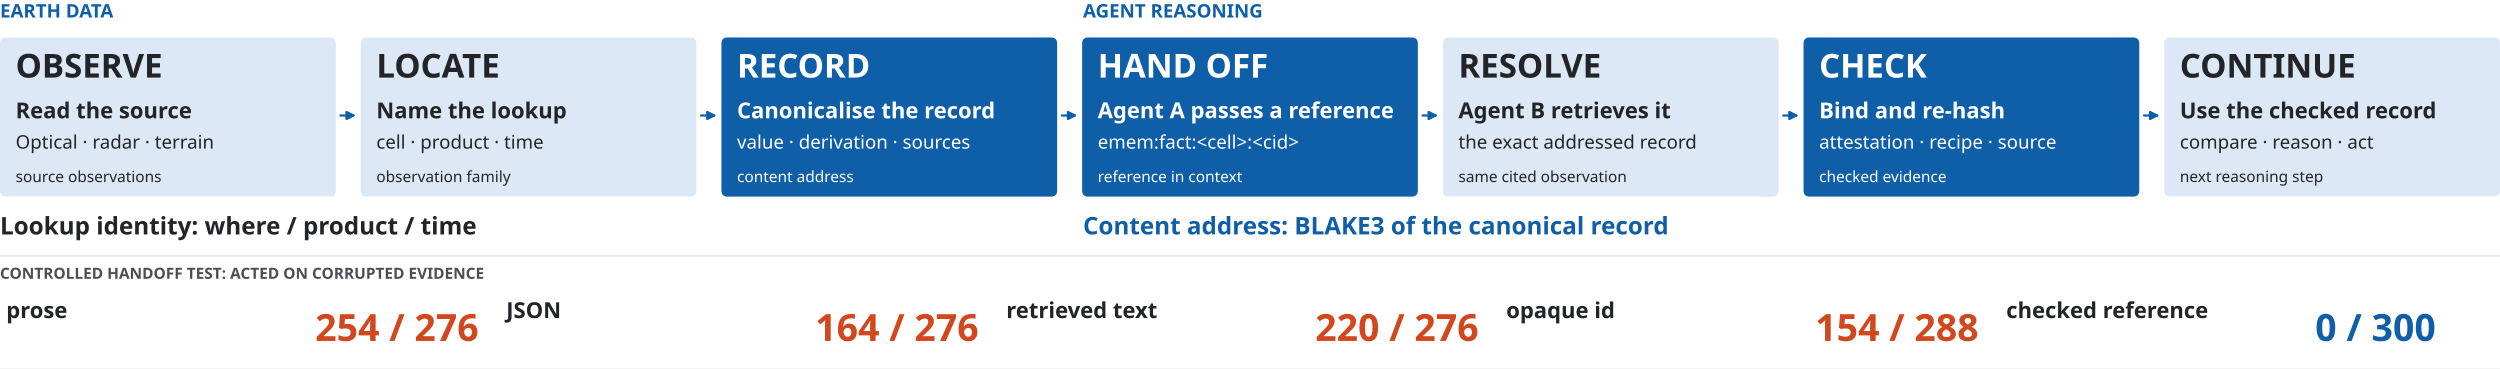
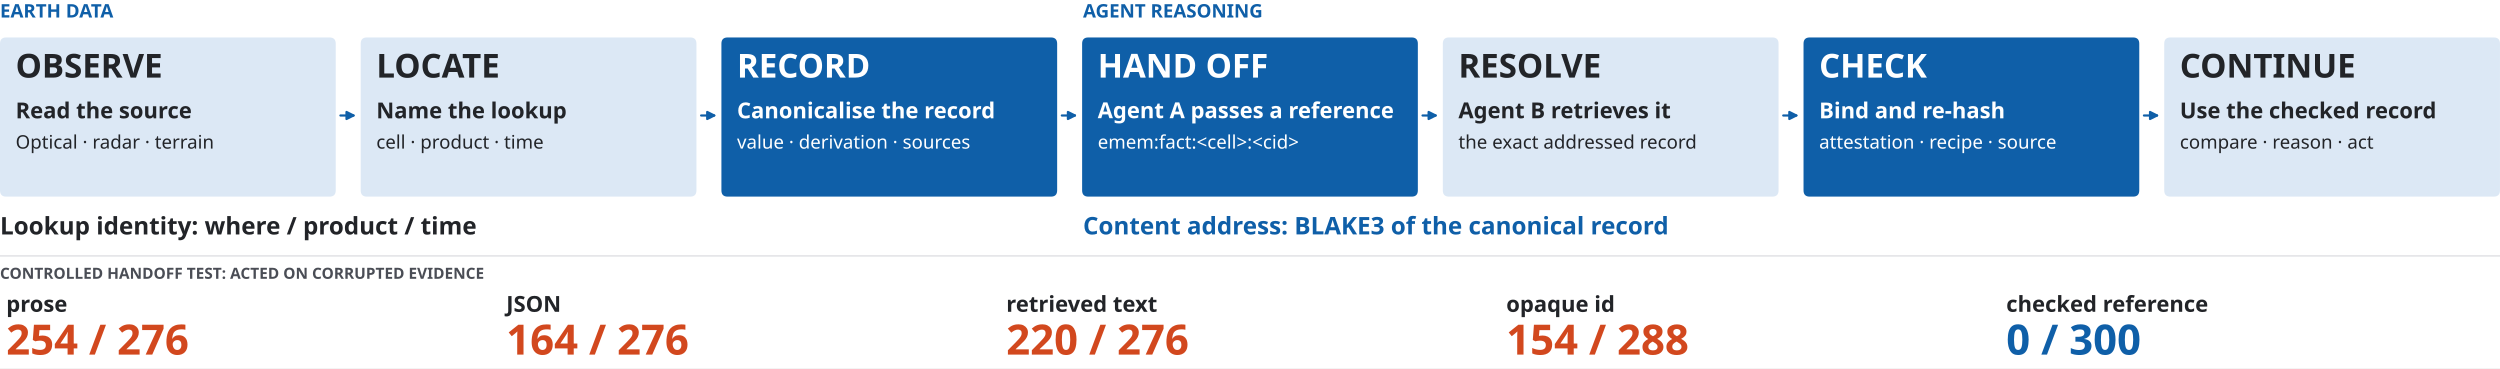
<svg xmlns="http://www.w3.org/2000/svg" width="2270.551pt" height="334.488pt" viewBox="0 0 2270.551 334.488" version="1.1">
  <defs>
    <style type="text/css">*{stroke-linejoin: round; stroke-linecap: butt}</style>
  </defs>
  <g id="figure_1">
    <g id="patch_1">
      <path d="M 0 334.488  L 2270.551 334.488  L 2270.551 0  L 0 0  z " style="fill: #ffffff" />
    </g>
    <g id="axes_1">
      <g id="patch_2">
-         <path d="M 5.669 34.016  L 299.254 34.016  Q 304.923 34.016 304.923 39.685  L 304.923 172.913  Q 304.923 178.583 299.254 178.583  L 5.669 178.583  Q 0 178.583 0 172.913  L 0 39.685  Q 0 34.016 5.669 34.016  z " clip-path="url(#paa4c42ed9e)" style="fill: #dce8f5" />
+         <path d="M 5.669 34.016  L 299.254 34.016  Q 304.923 34.016 304.923 39.685  L 304.923 172.913  Q 304.923 178.583 299.254 178.583  L 5.669 178.583  Q 0 178.583 0 172.913  L 0 39.685  Q 0 34.016 5.669 34.016  z " clip-path="url(#p953ed32cb2)" style="fill: #dce8f5" />
      </g>
      <g id="patch_3">
-         <path d="M 309.188 104.882  Q 316.261 104.882 321.098 104.882  " clip-path="url(#paa4c42ed9e)" style="fill: none; stroke: #0f5fa8; stroke-width: 2; stroke-linecap: round" />
-         <path d="M 314.698 101.682  L 321.098 104.882  L 314.698 108.082  z " clip-path="url(#paa4c42ed9e)" style="fill: #0f5fa8; stroke: #0f5fa8; stroke-width: 2; stroke-linecap: round" />
+         <path d="M 309.188 104.882  Q 316.261 104.882 321.098 104.882  " clip-path="url(#p953ed32cb2)" style="fill: none; stroke: #0f5fa8; stroke-width: 2; stroke-linecap: round" />
+         <path d="M 314.698 101.682  L 321.098 104.882  L 314.698 108.082  z " clip-path="url(#p953ed32cb2)" style="fill: #0f5fa8; stroke: #0f5fa8; stroke-width: 2; stroke-linecap: round" />
      </g>
      <g id="patch_4">
-         <path d="M 333.269 34.016  L 626.854 34.016  Q 632.523 34.016 632.523 39.685  L 632.523 172.913  Q 632.523 178.583 626.854 178.583  L 333.269 178.583  Q 327.6 178.583 327.6 172.913  L 327.6 39.685  Q 327.6 34.016 333.269 34.016  z " clip-path="url(#paa4c42ed9e)" style="fill: #dce8f5" />
+         <path d="M 333.269 34.016  L 626.854 34.016  Q 632.523 34.016 632.523 39.685  L 632.523 172.913  Q 632.523 178.583 626.854 178.583  L 333.269 178.583  Q 327.6 178.583 327.6 172.913  L 327.6 39.685  Q 327.6 34.016 333.269 34.016  z " clip-path="url(#p953ed32cb2)" style="fill: #dce8f5" />
      </g>
      <g id="patch_5">
-         <path d="M 636.788 104.882  Q 643.861 104.882 648.698 104.882  " clip-path="url(#paa4c42ed9e)" style="fill: none; stroke: #0f5fa8; stroke-width: 2; stroke-linecap: round" />
-         <path d="M 642.298 101.682  L 648.698 104.882  L 642.298 108.082  z " clip-path="url(#paa4c42ed9e)" style="fill: #0f5fa8; stroke: #0f5fa8; stroke-width: 2; stroke-linecap: round" />
+         <path d="M 636.788 104.882  Q 643.861 104.882 648.698 104.882  " clip-path="url(#p953ed32cb2)" style="fill: none; stroke: #0f5fa8; stroke-width: 2; stroke-linecap: round" />
+         <path d="M 642.298 101.682  L 648.698 104.882  L 642.298 108.082  z " clip-path="url(#p953ed32cb2)" style="fill: #0f5fa8; stroke: #0f5fa8; stroke-width: 2; stroke-linecap: round" />
      </g>
      <g id="patch_6">
-         <path d="M 660.869 34.016  L 954.454 34.016  Q 960.123 34.016 960.123 39.685  L 960.123 172.913  Q 960.123 178.583 954.454 178.583  L 660.869 178.583  Q 655.2 178.583 655.2 172.913  L 655.2 39.685  Q 655.2 34.016 660.869 34.016  z " clip-path="url(#paa4c42ed9e)" style="fill: #0f5fa8" />
+         <path d="M 660.869 34.016  L 954.454 34.016  Q 960.123 34.016 960.123 39.685  L 960.123 172.913  Q 960.123 178.583 954.454 178.583  L 660.869 178.583  Q 655.2 178.583 655.2 172.913  L 655.2 39.685  Q 655.2 34.016 660.869 34.016  z " clip-path="url(#p953ed32cb2)" style="fill: #0f5fa8" />
      </g>
      <g id="patch_7">
-         <path d="M 964.388 104.882  Q 971.461 104.882 976.298 104.882  " clip-path="url(#paa4c42ed9e)" style="fill: none; stroke: #0f5fa8; stroke-width: 2; stroke-linecap: round" />
-         <path d="M 969.898 101.682  L 976.298 104.882  L 969.898 108.082  z " clip-path="url(#paa4c42ed9e)" style="fill: #0f5fa8; stroke: #0f5fa8; stroke-width: 2; stroke-linecap: round" />
+         <path d="M 964.388 104.882  Q 971.461 104.882 976.298 104.882  " clip-path="url(#p953ed32cb2)" style="fill: none; stroke: #0f5fa8; stroke-width: 2; stroke-linecap: round" />
+         <path d="M 969.898 101.682  L 976.298 104.882  L 969.898 108.082  z " clip-path="url(#p953ed32cb2)" style="fill: #0f5fa8; stroke: #0f5fa8; stroke-width: 2; stroke-linecap: round" />
      </g>
      <g id="patch_8">
-         <path d="M 988.469 34.016  L 1282.054 34.016  Q 1287.723 34.016 1287.723 39.685  L 1287.723 172.913  Q 1287.723 178.583 1282.054 178.583  L 988.469 178.583  Q 982.8 178.583 982.8 172.913  L 982.8 39.685  Q 982.8 34.016 988.469 34.016  z " clip-path="url(#paa4c42ed9e)" style="fill: #0f5fa8" />
+         <path d="M 988.469 34.016  L 1282.054 34.016  Q 1287.723 34.016 1287.723 39.685  L 1287.723 172.913  Q 1287.723 178.583 1282.054 178.583  L 988.469 178.583  Q 982.8 178.583 982.8 172.913  L 982.8 39.685  Q 982.8 34.016 988.469 34.016  z " clip-path="url(#p953ed32cb2)" style="fill: #0f5fa8" />
      </g>
      <g id="patch_9">
-         <path d="M 1291.988 104.882  Q 1299.061 104.882 1303.898 104.882  " clip-path="url(#paa4c42ed9e)" style="fill: none; stroke: #0f5fa8; stroke-width: 2; stroke-linecap: round" />
-         <path d="M 1297.498 101.682  L 1303.898 104.882  L 1297.498 108.082  z " clip-path="url(#paa4c42ed9e)" style="fill: #0f5fa8; stroke: #0f5fa8; stroke-width: 2; stroke-linecap: round" />
+         <path d="M 1291.988 104.882  Q 1299.061 104.882 1303.898 104.882  " clip-path="url(#p953ed32cb2)" style="fill: none; stroke: #0f5fa8; stroke-width: 2; stroke-linecap: round" />
+         <path d="M 1297.498 101.682  L 1303.898 104.882  L 1297.498 108.082  z " clip-path="url(#p953ed32cb2)" style="fill: #0f5fa8; stroke: #0f5fa8; stroke-width: 2; stroke-linecap: round" />
      </g>
      <g id="patch_10">
-         <path d="M 1316.069 34.016  L 1609.654 34.016  Q 1615.323 34.016 1615.323 39.685  L 1615.323 172.913  Q 1615.323 178.583 1609.654 178.583  L 1316.069 178.583  Q 1310.4 178.583 1310.4 172.913  L 1310.4 39.685  Q 1310.4 34.016 1316.069 34.016  z " clip-path="url(#paa4c42ed9e)" style="fill: #dce8f5" />
+         <path d="M 1316.069 34.016  L 1609.654 34.016  Q 1615.323 34.016 1615.323 39.685  L 1615.323 172.913  Q 1615.323 178.583 1609.654 178.583  L 1316.069 178.583  Q 1310.4 178.583 1310.4 172.913  L 1310.4 39.685  Q 1310.4 34.016 1316.069 34.016  z " clip-path="url(#p953ed32cb2)" style="fill: #dce8f5" />
      </g>
      <g id="patch_11">
-         <path d="M 1619.588 104.882  Q 1626.661 104.882 1631.498 104.882  " clip-path="url(#paa4c42ed9e)" style="fill: none; stroke: #0f5fa8; stroke-width: 2; stroke-linecap: round" />
-         <path d="M 1625.098 101.682  L 1631.498 104.882  L 1625.098 108.082  z " clip-path="url(#paa4c42ed9e)" style="fill: #0f5fa8; stroke: #0f5fa8; stroke-width: 2; stroke-linecap: round" />
+         <path d="M 1619.588 104.882  Q 1626.661 104.882 1631.498 104.882  " clip-path="url(#p953ed32cb2)" style="fill: none; stroke: #0f5fa8; stroke-width: 2; stroke-linecap: round" />
+         <path d="M 1625.098 101.682  L 1631.498 104.882  L 1625.098 108.082  z " clip-path="url(#p953ed32cb2)" style="fill: #0f5fa8; stroke: #0f5fa8; stroke-width: 2; stroke-linecap: round" />
      </g>
      <g id="patch_12">
-         <path d="M 1643.669 34.016  L 1937.254 34.016  Q 1942.923 34.016 1942.923 39.685  L 1942.923 172.913  Q 1942.923 178.583 1937.254 178.583  L 1643.669 178.583  Q 1638 178.583 1638 172.913  L 1638 39.685  Q 1638 34.016 1643.669 34.016  z " clip-path="url(#paa4c42ed9e)" style="fill: #0f5fa8" />
+         <path d="M 1643.669 34.016  L 1937.254 34.016  Q 1942.923 34.016 1942.923 39.685  L 1942.923 172.913  Q 1942.923 178.583 1937.254 178.583  L 1643.669 178.583  Q 1638 178.583 1638 172.913  L 1638 39.685  Q 1638 34.016 1643.669 34.016  z " clip-path="url(#p953ed32cb2)" style="fill: #0f5fa8" />
      </g>
      <g id="patch_13">
-         <path d="M 1947.188 104.882  Q 1954.261 104.882 1959.098 104.882  " clip-path="url(#paa4c42ed9e)" style="fill: none; stroke: #0f5fa8; stroke-width: 2; stroke-linecap: round" />
-         <path d="M 1952.698 101.682  L 1959.098 104.882  L 1952.698 108.082  z " clip-path="url(#paa4c42ed9e)" style="fill: #0f5fa8; stroke: #0f5fa8; stroke-width: 2; stroke-linecap: round" />
+         <path d="M 1947.188 104.882  Q 1954.261 104.882 1959.098 104.882  " clip-path="url(#p953ed32cb2)" style="fill: none; stroke: #0f5fa8; stroke-width: 2; stroke-linecap: round" />
+         <path d="M 1952.698 101.682  L 1959.098 104.882  L 1952.698 108.082  z " clip-path="url(#p953ed32cb2)" style="fill: #0f5fa8; stroke: #0f5fa8; stroke-width: 2; stroke-linecap: round" />
      </g>
      <g id="patch_14">
-         <path d="M 1971.269 34.016  L 2264.854 34.016  Q 2270.523 34.016 2270.523 39.685  L 2270.523 172.913  Q 2270.523 178.583 2264.854 178.583  L 1971.269 178.583  Q 1965.6 178.583 1965.6 172.913  L 1965.6 39.685  Q 1965.6 34.016 1971.269 34.016  z " clip-path="url(#paa4c42ed9e)" style="fill: #dce8f5" />
+         <path d="M 1971.269 34.016  L 2264.854 34.016  Q 2270.523 34.016 2270.523 39.685  L 2270.523 172.913  Q 2270.523 178.583 2264.854 178.583  L 1971.269 178.583  Q 1965.6 178.583 1965.6 172.913  L 1965.6 39.685  Q 1965.6 34.016 1971.269 34.016  z " clip-path="url(#p953ed32cb2)" style="fill: #dce8f5" />
      </g>
      <g id="line2d_1">
-         <path d="M 0 232.441  L 2270.551 232.441  " clip-path="url(#paa4c42ed9e)" style="fill: none; stroke: #d5d6da; stroke-linecap: square" />
+         <path d="M 0 232.441  L 2270.551 232.441  " clip-path="url(#p953ed32cb2)" style="fill: none; stroke: #d5d6da; stroke-linecap: square" />
      </g>
      <g id="text_1">
        <text style="font-weight: 700; font-size: 17px; font-family: 'IBM Plex Sans'; text-anchor: start; fill: #0f5fa8" x="0" y="15.929" transform="rotate(-0 0 15.92858)">EARTH DATA</text>
      </g>
      <g id="text_2">
        <text style="font-weight: 700; font-size: 17px; font-family: 'IBM Plex Sans'; text-anchor: start; fill: #0f5fa8" x="983.622" y="15.929" transform="rotate(-0 983.622 15.92858)">AGENT REASONING</text>
      </g>
      <g id="text_3">
        <text style="font-weight: 700; font-size: 30px; font-family: 'IBM Plex Sans'; text-anchor: start; fill: #222428" x="14.173" y="70.462" transform="rotate(-0 14.17323 70.4622)">OBSERVE</text>
      </g>
      <g id="text_4">
        <text style="font-weight: 600; font-size: 20px; font-family: 'IBM Plex Sans'; text-anchor: start; fill: #222428" x="14.173" y="107.447" transform="rotate(-0 14.17323 107.4472)">Read the source</text>
      </g>
      <g id="text_5">
        <text style="font-size: 17px; font-family: 'IBM Plex Sans'; text-anchor: start; fill: #222428" x="14.173" y="134.984" transform="rotate(-0 14.17323 134.9837)">Optical · radar · terrain</text>
      </g>
      <g id="text_6">
-         <text style="font-size: 14px; font-family: 'IBM Plex Sans'; text-anchor: start; fill: #222428" x="14.173" y="165.355" transform="rotate(-0 14.17323 165.3548)">source observations</text>
+         <text style="font-weight: 700; font-size: 30px; font-family: 'IBM Plex Sans'; text-anchor: start; fill: #222428" x="341.773" y="70.462" transform="rotate(-0 341.7732 70.4622)">LOCATE</text>
      </g>
      <g id="text_7">
-         <text style="font-weight: 700; font-size: 30px; font-family: 'IBM Plex Sans'; text-anchor: start; fill: #222428" x="341.773" y="70.462" transform="rotate(-0 341.7732 70.4622)">LOCATE</text>
+         <text style="font-weight: 600; font-size: 20px; font-family: 'IBM Plex Sans'; text-anchor: start; fill: #222428" x="341.773" y="107.447" transform="rotate(-0 341.7732 107.4472)">Name the lookup</text>
      </g>
      <g id="text_8">
-         <text style="font-weight: 600; font-size: 20px; font-family: 'IBM Plex Sans'; text-anchor: start; fill: #222428" x="341.773" y="107.447" transform="rotate(-0 341.7732 107.4472)">Name the lookup</text>
+         <text style="font-size: 17px; font-family: 'IBM Plex Sans'; text-anchor: start; fill: #222428" x="341.773" y="134.984" transform="rotate(-0 341.7732 134.9837)">cell · product · time</text>
      </g>
      <g id="text_9">
-         <text style="font-size: 17px; font-family: 'IBM Plex Sans'; text-anchor: start; fill: #222428" x="341.773" y="134.984" transform="rotate(-0 341.7732 134.9837)">cell · product · time</text>
+         <text style="font-weight: 700; font-size: 30px; font-family: 'IBM Plex Sans'; text-anchor: start; fill: #ffffff" x="669.373" y="70.462" transform="rotate(-0 669.3732 70.4622)">RECORD</text>
      </g>
      <g id="text_10">
-         <text style="font-size: 14px; font-family: 'IBM Plex Sans'; text-anchor: start; fill: #222428" x="341.773" y="165.355" transform="rotate(-0 341.7732 165.3548)">observation family</text>
+         <text style="font-weight: 600; font-size: 20px; font-family: 'IBM Plex Sans'; text-anchor: start; fill: #ffffff" x="669.373" y="107.447" transform="rotate(-0 669.3732 107.4472)">Canonicalise the record</text>
      </g>
      <g id="text_11">
-         <text style="font-weight: 700; font-size: 30px; font-family: 'IBM Plex Sans'; text-anchor: start; fill: #ffffff" x="669.373" y="70.462" transform="rotate(-0 669.3732 70.4622)">RECORD</text>
+         <text style="font-size: 17px; font-family: 'IBM Plex Sans'; text-anchor: start; fill: #ffffff" x="669.373" y="134.984" transform="rotate(-0 669.3732 134.9837)">value · derivation · sources</text>
      </g>
      <g id="text_12">
-         <text style="font-weight: 600; font-size: 20px; font-family: 'IBM Plex Sans'; text-anchor: start; fill: #ffffff" x="669.373" y="107.447" transform="rotate(-0 669.3732 107.4472)">Canonicalise the record</text>
+         <text style="font-weight: 700; font-size: 30px; font-family: 'IBM Plex Sans'; text-anchor: start; fill: #ffffff" x="996.973" y="70.462" transform="rotate(-0 996.9732 70.4622)">HAND OFF</text>
      </g>
      <g id="text_13">
-         <text style="font-size: 17px; font-family: 'IBM Plex Sans'; text-anchor: start; fill: #ffffff" x="669.373" y="134.984" transform="rotate(-0 669.3732 134.9837)">value · derivation · sources</text>
+         <text style="font-weight: 600; font-size: 20px; font-family: 'IBM Plex Sans'; text-anchor: start; fill: #ffffff" x="996.973" y="107.327" transform="rotate(-0 996.9732 107.3269)">Agent A passes a reference</text>
      </g>
      <g id="text_14">
-         <text style="font-size: 14px; font-family: 'IBM Plex Sans'; text-anchor: start; fill: #ffffff" x="669.373" y="165.355" transform="rotate(-0 669.3732 165.3548)">content address</text>
+         <text style="font-size: 17px; font-family: 'IBM Plex Sans'; text-anchor: start; fill: #ffffff" x="996.973" y="134.984" transform="rotate(-0 996.9732 134.9837)">emem:fact:&lt;cell&gt;:&lt;cid&gt;</text>
      </g>
      <g id="text_15">
-         <text style="font-weight: 700; font-size: 30px; font-family: 'IBM Plex Sans'; text-anchor: start; fill: #ffffff" x="996.973" y="70.462" transform="rotate(-0 996.9732 70.4622)">HAND OFF</text>
+         <text style="font-weight: 700; font-size: 30px; font-family: 'IBM Plex Sans'; text-anchor: start; fill: #222428" x="1324.573" y="70.462" transform="rotate(-0 1324.573 70.4622)">RESOLVE</text>
      </g>
      <g id="text_16">
-         <text style="font-weight: 600; font-size: 20px; font-family: 'IBM Plex Sans'; text-anchor: start; fill: #ffffff" x="996.973" y="107.327" transform="rotate(-0 996.9732 107.3269)">Agent A passes a reference</text>
+         <text style="font-weight: 600; font-size: 20px; font-family: 'IBM Plex Sans'; text-anchor: start; fill: #222428" x="1324.573" y="107.386" transform="rotate(-0 1324.573 107.3863)">Agent B retrieves it</text>
      </g>
      <g id="text_17">
-         <text style="font-size: 17px; font-family: 'IBM Plex Sans'; text-anchor: start; fill: #ffffff" x="996.973" y="134.984" transform="rotate(-0 996.9732 134.9837)">emem:fact:&lt;cell&gt;:&lt;cid&gt;</text>
+         <text style="font-size: 17px; font-family: 'IBM Plex Sans'; text-anchor: start; fill: #222428" x="1324.573" y="134.984" transform="rotate(-0 1324.573 134.9837)">the exact addressed record</text>
      </g>
      <g id="text_18">
-         <text style="font-size: 14px; font-family: 'IBM Plex Sans'; text-anchor: start; fill: #ffffff" x="996.973" y="165.355" transform="rotate(-0 996.9732 165.3548)">reference in context</text>
+         <text style="font-weight: 700; font-size: 30px; font-family: 'IBM Plex Sans'; text-anchor: start; fill: #ffffff" x="1652.173" y="70.462" transform="rotate(-0 1652.173 70.4622)">CHECK</text>
      </g>
      <g id="text_19">
-         <text style="font-weight: 700; font-size: 30px; font-family: 'IBM Plex Sans'; text-anchor: start; fill: #222428" x="1324.573" y="70.462" transform="rotate(-0 1324.573 70.4622)">RESOLVE</text>
+         <text style="font-weight: 600; font-size: 20px; font-family: 'IBM Plex Sans'; text-anchor: start; fill: #ffffff" x="1652.173" y="107.447" transform="rotate(-0 1652.173 107.4472)">Bind and re-hash</text>
      </g>
      <g id="text_20">
-         <text style="font-weight: 600; font-size: 20px; font-family: 'IBM Plex Sans'; text-anchor: start; fill: #222428" x="1324.573" y="107.386" transform="rotate(-0 1324.573 107.3863)">Agent B retrieves it</text>
+         <text style="font-size: 17px; font-family: 'IBM Plex Sans'; text-anchor: start; fill: #ffffff" x="1652.173" y="134.984" transform="rotate(-0 1652.173 134.9837)">attestation · recipe · source</text>
      </g>
      <g id="text_21">
-         <text style="font-size: 17px; font-family: 'IBM Plex Sans'; text-anchor: start; fill: #222428" x="1324.573" y="134.984" transform="rotate(-0 1324.573 134.9837)">the exact addressed record</text>
+         <text style="font-weight: 700; font-size: 30px; font-family: 'IBM Plex Sans'; text-anchor: start; fill: #222428" x="1979.773" y="70.462" transform="rotate(-0 1979.773 70.4622)">CONTINUE</text>
      </g>
      <g id="text_22">
-         <text style="font-size: 14px; font-family: 'IBM Plex Sans'; text-anchor: start; fill: #222428" x="1324.573" y="165.355" transform="rotate(-0 1324.573 165.3548)">same cited observation</text>
+         <text style="font-weight: 600; font-size: 20px; font-family: 'IBM Plex Sans'; text-anchor: start; fill: #222428" x="1979.773" y="107.447" transform="rotate(-0 1979.773 107.4472)">Use the checked record</text>
      </g>
      <g id="text_23">
-         <text style="font-weight: 700; font-size: 30px; font-family: 'IBM Plex Sans'; text-anchor: start; fill: #ffffff" x="1652.173" y="70.462" transform="rotate(-0 1652.173 70.4622)">CHECK</text>
+         <text style="font-size: 17px; font-family: 'IBM Plex Sans'; text-anchor: start; fill: #222428" x="1979.773" y="134.984" transform="rotate(-0 1979.773 134.9837)">compare · reason · act</text>
      </g>
      <g id="text_24">
-         <text style="font-weight: 600; font-size: 20px; font-family: 'IBM Plex Sans'; text-anchor: start; fill: #ffffff" x="1652.173" y="107.447" transform="rotate(-0 1652.173 107.4472)">Bind and re-hash</text>
+         <text style="font-weight: 600; font-size: 22px; font-family: 'IBM Plex Sans'; text-anchor: start; fill: #222428" x="0" y="212.934" transform="rotate(-0 0 212.9344)">Lookup identity: where / product / time</text>
      </g>
      <g id="text_25">
-         <text style="font-size: 17px; font-family: 'IBM Plex Sans'; text-anchor: start; fill: #ffffff" x="1652.173" y="134.984" transform="rotate(-0 1652.173 134.9837)">attestation · recipe · source</text>
+         <text style="font-weight: 600; font-size: 22px; font-family: 'IBM Plex Sans'; text-anchor: start; fill: #0f5fa8" x="983.622" y="212.869" transform="rotate(-0 983.622 212.8691)">Content address: BLAKE3 of the canonical record</text>
      </g>
      <g id="text_26">
-         <text style="font-size: 14px; font-family: 'IBM Plex Sans'; text-anchor: start; fill: #ffffff" x="1652.173" y="165.355" transform="rotate(-0 1652.173 165.3548)">checked evidence</text>
+         <text style="font-weight: 600; font-size: 14px; font-family: 'IBM Plex Sans'; text-anchor: start; fill: #4a4d55" x="0" y="253.229" transform="rotate(-0 0 253.2288)">CONTROLLED HANDOFF TEST: ACTED ON CORRUPTED EVIDENCE</text>
      </g>
      <g id="text_27">
-         <text style="font-weight: 700; font-size: 30px; font-family: 'IBM Plex Sans'; text-anchor: start; fill: #222428" x="1979.773" y="70.462" transform="rotate(-0 1979.773 70.4622)">CONTINUE</text>
+         <text style="font-weight: 600; font-size: 20px; font-family: 'IBM Plex Sans'; text-anchor: start; fill: #222428" x="5.669" y="283.195" transform="rotate(-0 5.669291 283.1953)">prose</text>
      </g>
      <g id="text_28">
-         <text style="font-weight: 600; font-size: 20px; font-family: 'IBM Plex Sans'; text-anchor: start; fill: #222428" x="1979.773" y="107.447" transform="rotate(-0 1979.773 107.4472)">Use the checked record</text>
+         <text style="font-weight: 700; font-size: 38px; font-family: 'IBM Plex Sans'; text-anchor: start; fill: #d2481e" x="5.669" y="322.071" transform="rotate(-0 5.669291 322.071)">254 / 276</text>
      </g>
      <g id="text_29">
-         <text style="font-size: 17px; font-family: 'IBM Plex Sans'; text-anchor: start; fill: #222428" x="1979.773" y="134.984" transform="rotate(-0 1979.773 134.9837)">compare · reason · act</text>
+         <text style="font-weight: 600; font-size: 20px; font-family: 'IBM Plex Sans'; text-anchor: start; fill: #222428" x="459.78" y="283.195" transform="rotate(-0 459.7795 283.1953)">JSON</text>
      </g>
      <g id="text_30">
-         <text style="font-size: 14px; font-family: 'IBM Plex Sans'; text-anchor: start; fill: #222428" x="1979.773" y="165.271" transform="rotate(-0 1979.773 165.2706)">next reasoning step</text>
+         <text style="font-weight: 700; font-size: 38px; font-family: 'IBM Plex Sans'; text-anchor: start; fill: #d2481e" x="459.78" y="322.071" transform="rotate(-0 459.7795 322.071)">164 / 276</text>
      </g>
      <g id="text_31">
-         <text style="font-weight: 600; font-size: 22px; font-family: 'IBM Plex Sans'; text-anchor: start; fill: #222428" x="0" y="212.934" transform="rotate(-0 0 212.9344)">Lookup identity: where / product / time</text>
+         <text style="font-weight: 600; font-size: 20px; font-family: 'IBM Plex Sans'; text-anchor: start; fill: #222428" x="913.89" y="283.195" transform="rotate(-0 913.8898 283.1953)">retrieved text</text>
      </g>
      <g id="text_32">
-         <text style="font-weight: 600; font-size: 22px; font-family: 'IBM Plex Sans'; text-anchor: start; fill: #0f5fa8" x="983.622" y="212.869" transform="rotate(-0 983.622 212.8691)">Content address: BLAKE3 of the canonical record</text>
+         <text style="font-weight: 700; font-size: 38px; font-family: 'IBM Plex Sans'; text-anchor: start; fill: #d2481e" x="913.89" y="322.071" transform="rotate(-0 913.8898 322.071)">220 / 276</text>
      </g>
      <g id="text_33">
-         <text style="font-weight: 600; font-size: 14px; font-family: 'IBM Plex Sans'; text-anchor: start; fill: #4a4d55" x="0" y="253.229" transform="rotate(-0 0 253.2288)">CONTROLLED HANDOFF TEST: ACTED ON CORRUPTED EVIDENCE</text>
+         <text style="font-weight: 600; font-size: 20px; font-family: 'IBM Plex Sans'; text-anchor: start; fill: #222428" x="1368" y="283.255" transform="rotate(-0 1368 283.2547)">opaque id</text>
      </g>
      <g id="text_34">
-         <text style="font-weight: 600; font-size: 20px; font-family: 'IBM Plex Sans'; text-anchor: start; fill: #222428" x="5.669" y="288.865" transform="rotate(-0 5.669291 288.8646)">prose</text>
+         <text style="font-weight: 700; font-size: 38px; font-family: 'IBM Plex Sans'; text-anchor: start; fill: #d2481e" x="1368" y="322.071" transform="rotate(-0 1368 322.071)">154 / 288</text>
      </g>
      <g id="text_35">
-         <text style="font-weight: 700; font-size: 34px; font-family: 'IBM Plex Sans'; text-anchor: start; fill: #d2481e" x="286.299" y="309.652" transform="rotate(-0 286.2992 309.6524)">254 / 276</text>
+         <text style="font-weight: 600; font-size: 20px; font-family: 'IBM Plex Sans'; text-anchor: start; fill: #222428" x="1822.11" y="283.195" transform="rotate(-0 1822.11 283.1953)">checked reference</text>
      </g>
      <g id="text_36">
-         <text style="font-weight: 600; font-size: 20px; font-family: 'IBM Plex Sans'; text-anchor: start; fill: #222428" x="459.78" y="288.865" transform="rotate(-0 459.7795 288.8646)">JSON</text>
-       </g>
-       <g id="text_37">
-         <text style="font-weight: 700; font-size: 34px; font-family: 'IBM Plex Sans'; text-anchor: start; fill: #d2481e" x="740.409" y="309.652" transform="rotate(-0 740.4094 309.6524)">164 / 276</text>
-       </g>
-       <g id="text_38">
-         <text style="font-weight: 600; font-size: 20px; font-family: 'IBM Plex Sans'; text-anchor: start; fill: #222428" x="913.89" y="288.865" transform="rotate(-0 913.8898 288.8646)">retrieved text</text>
-       </g>
-       <g id="text_39">
-         <text style="font-weight: 700; font-size: 34px; font-family: 'IBM Plex Sans'; text-anchor: start; fill: #d2481e" x="1194.52" y="309.652" transform="rotate(-0 1194.52 309.6524)">220 / 276</text>
-       </g>
-       <g id="text_40">
-         <text style="font-weight: 600; font-size: 20px; font-family: 'IBM Plex Sans'; text-anchor: start; fill: #222428" x="1368" y="288.924" transform="rotate(-0 1368 288.9239)">opaque id</text>
-       </g>
-       <g id="text_41">
-         <text style="font-weight: 700; font-size: 34px; font-family: 'IBM Plex Sans'; text-anchor: start; fill: #d2481e" x="1648.63" y="309.652" transform="rotate(-0 1648.63 309.6524)">154 / 288</text>
-       </g>
-       <g id="text_42">
-         <text style="font-weight: 600; font-size: 20px; font-family: 'IBM Plex Sans'; text-anchor: start; fill: #222428" x="1822.11" y="288.865" transform="rotate(-0 1822.11 288.8646)">checked reference</text>
-       </g>
-       <g id="text_43">
-         <text style="font-weight: 700; font-size: 34px; font-family: 'IBM Plex Sans'; text-anchor: start; fill: #0f5fa8" x="2102.74" y="309.652" transform="rotate(-0 2102.74 309.6524)">0 / 300</text>
+         <text style="font-weight: 700; font-size: 38px; font-family: 'IBM Plex Sans'; text-anchor: start; fill: #0f5fa8" x="1822.11" y="322.071" transform="rotate(-0 1822.11 322.071)">0 / 300</text>
      </g>
    </g>
  </g>
  <defs>
-     <clipPath id="paa4c42ed9e">
+     <clipPath id="p953ed32cb2">
      <rect x="0" y="0" width="2270.551" height="334.488" />
    </clipPath>
  </defs>
</svg>
